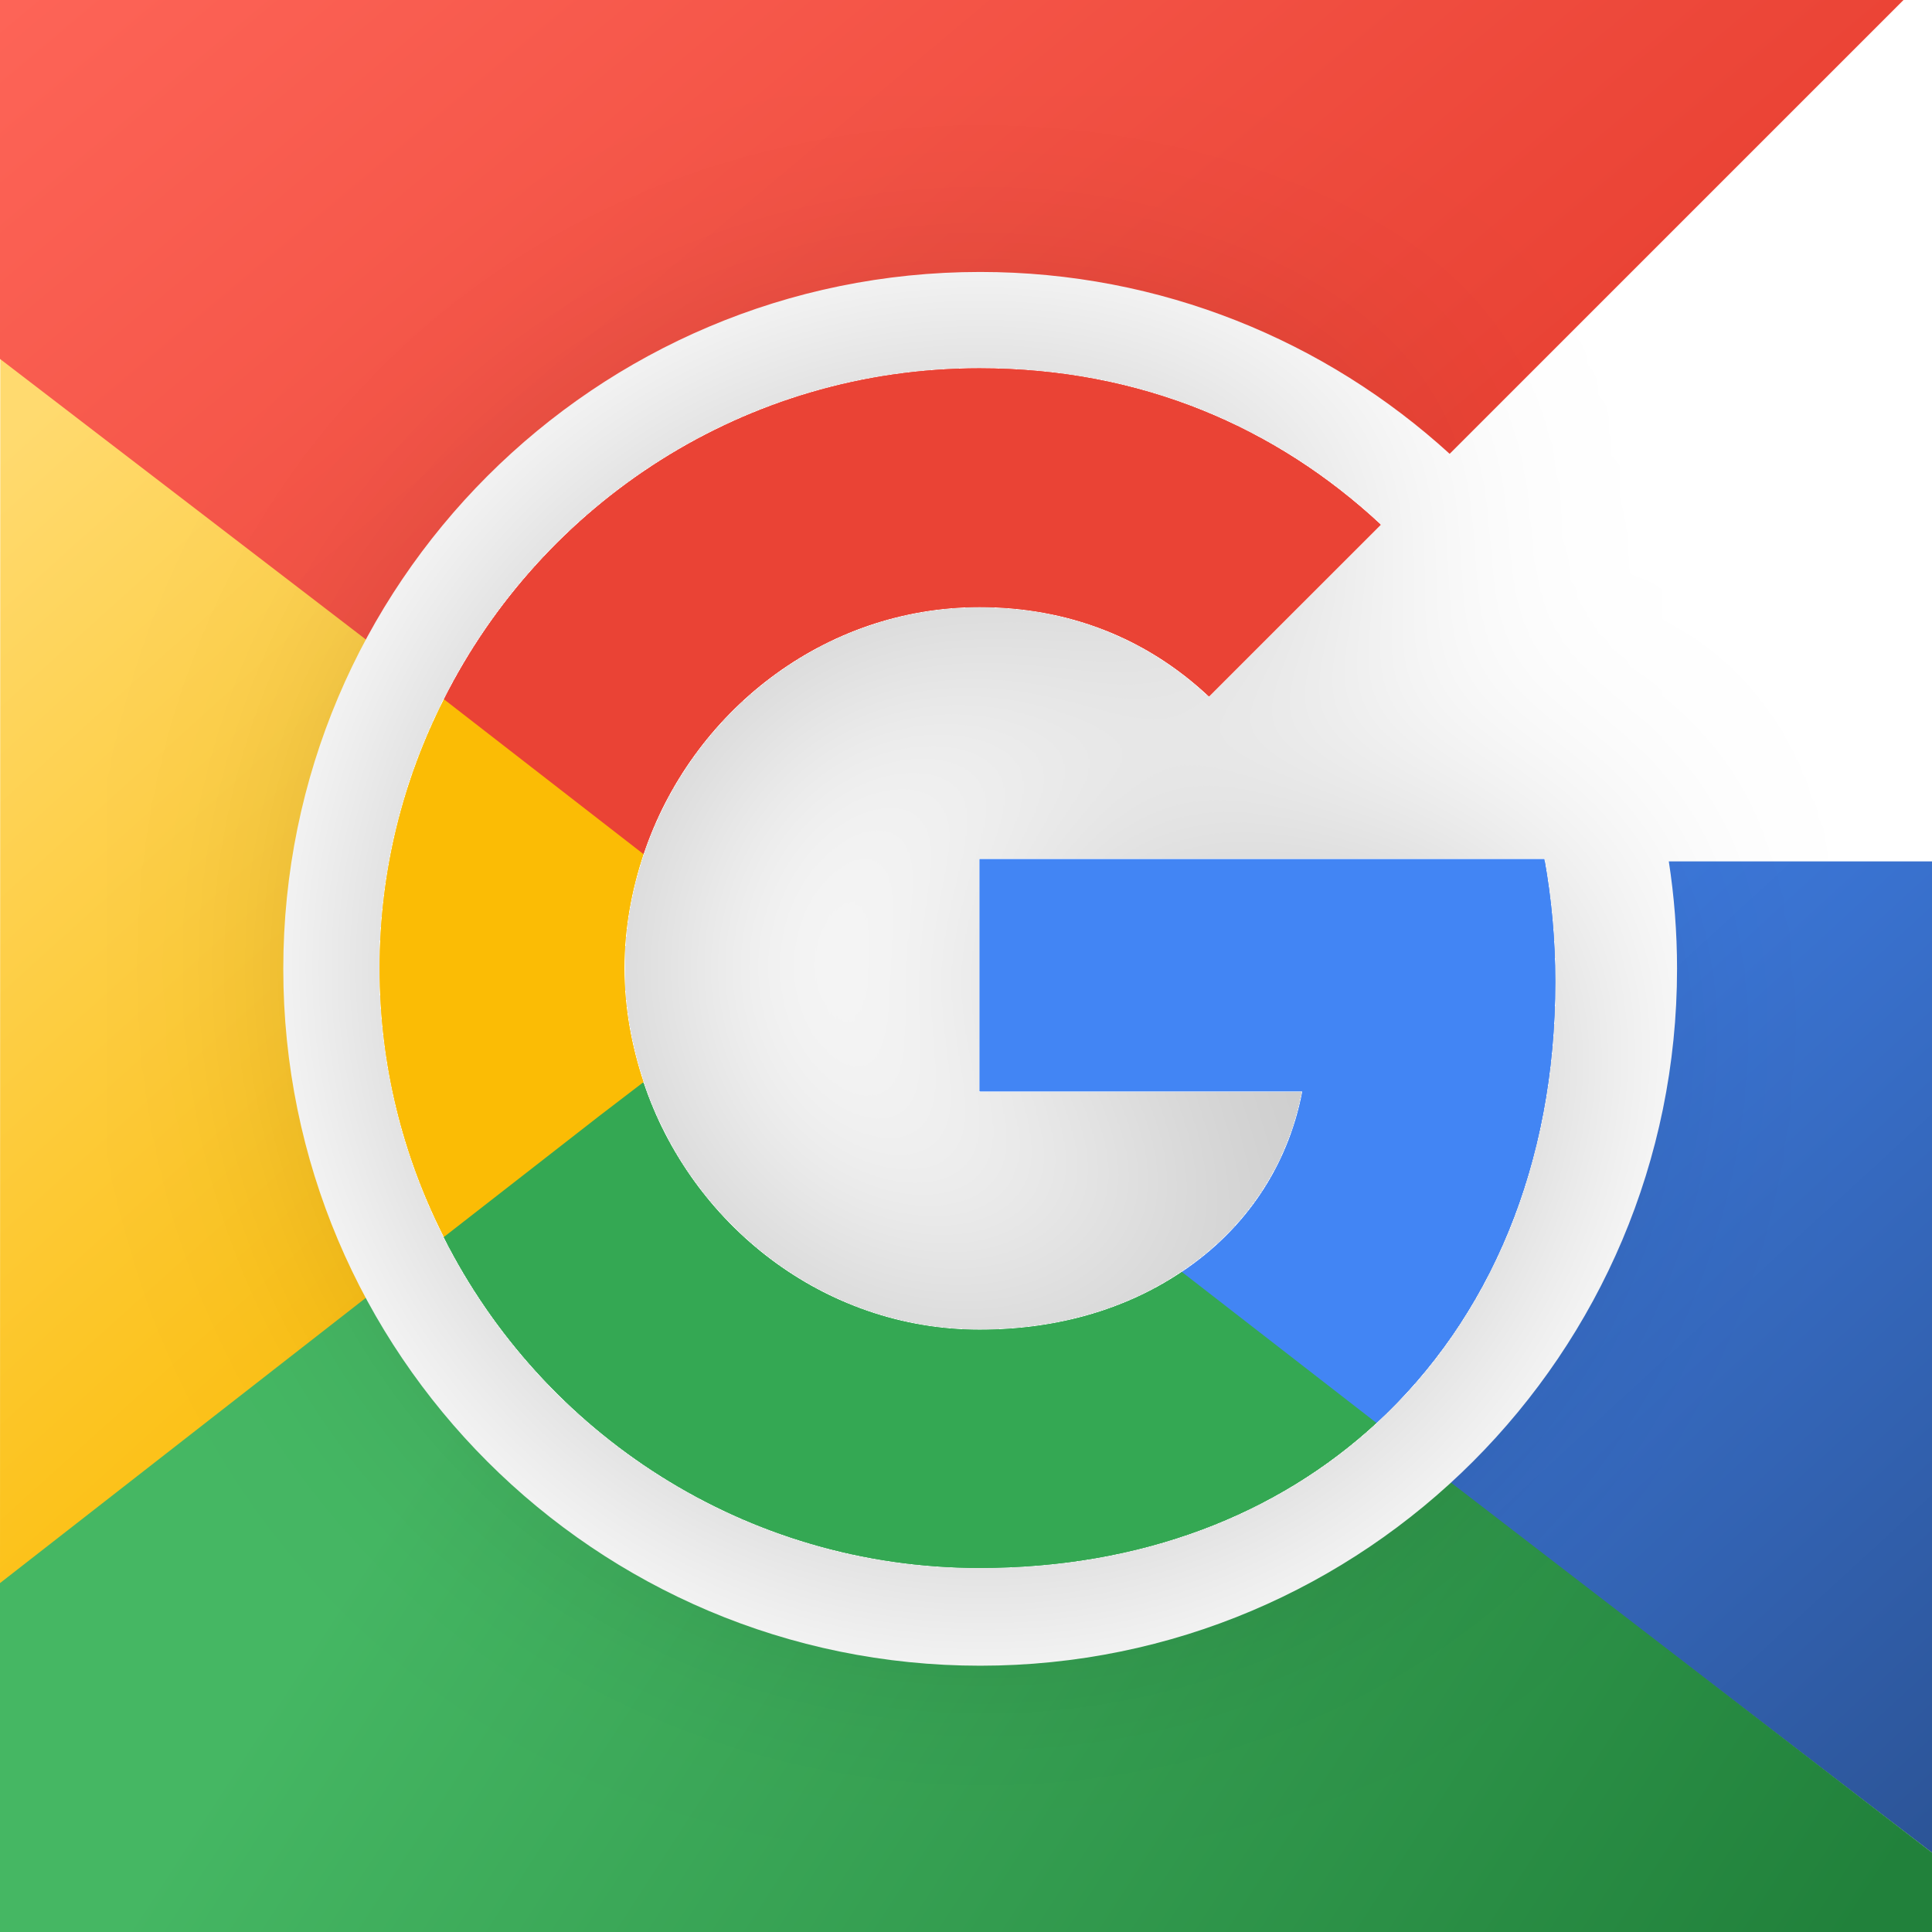
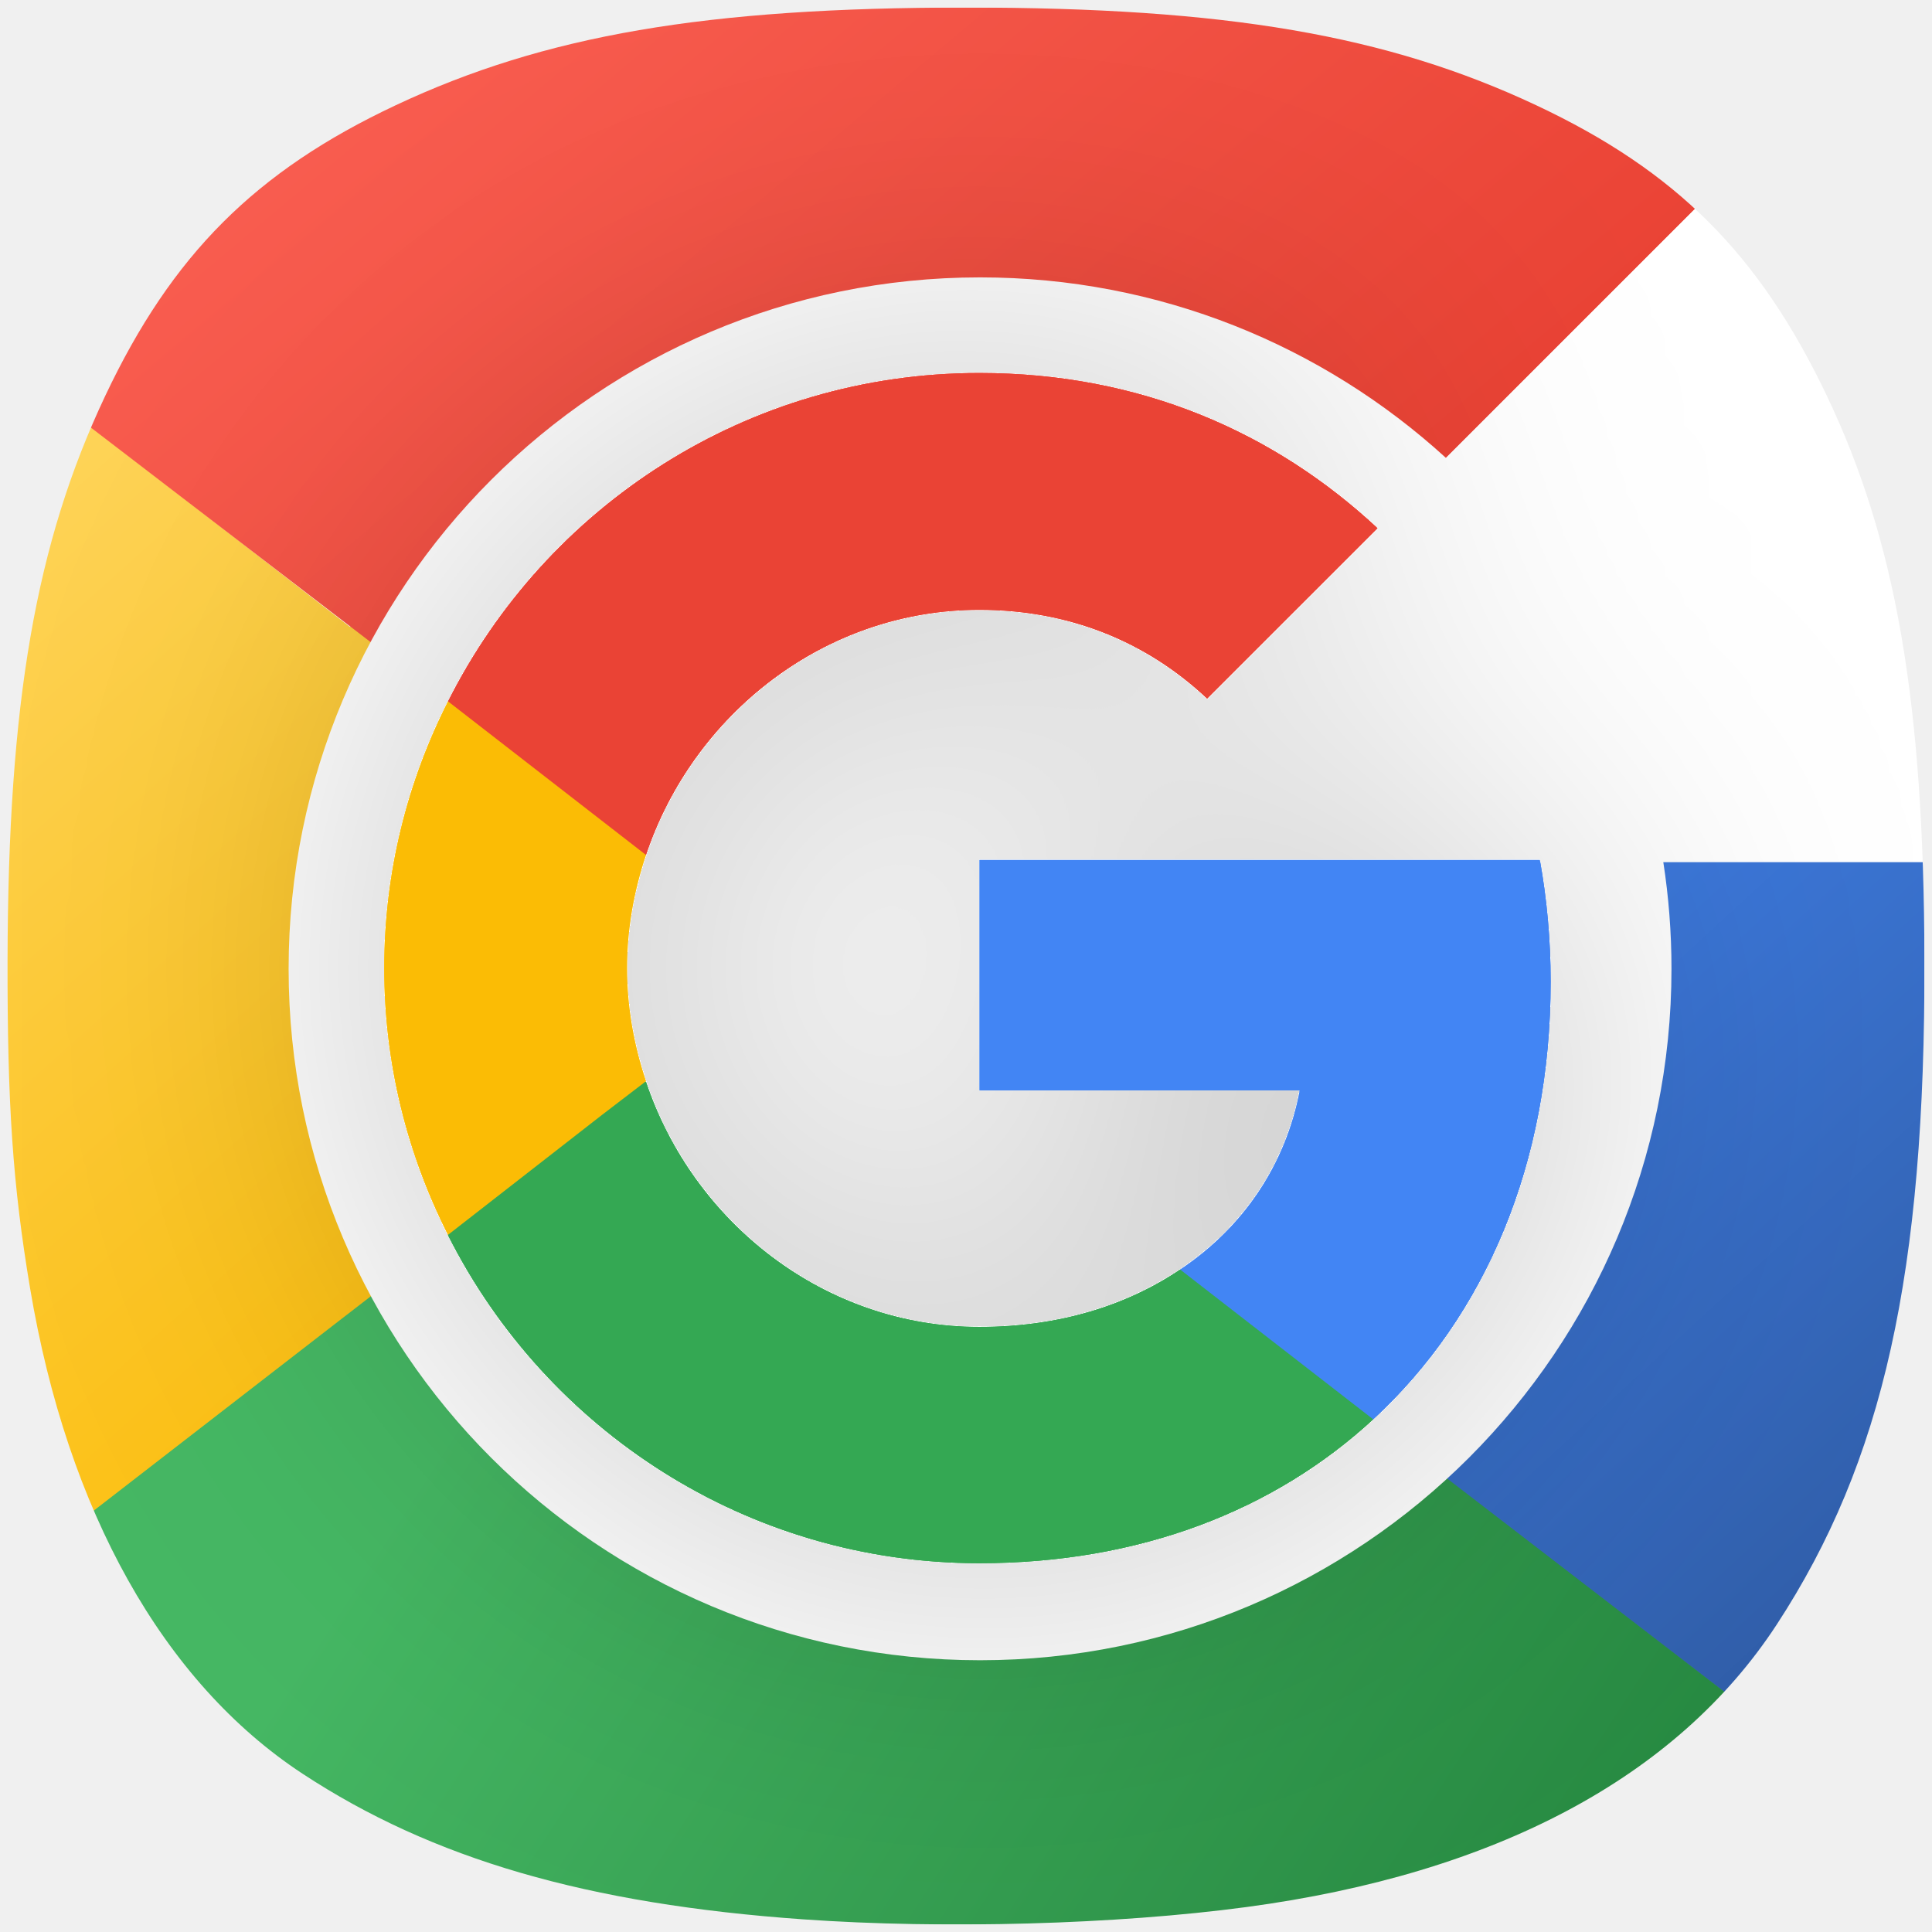
- <svg xmlns="http://www.w3.org/2000/svg" width="341" height="341" viewBox="0 0 341 341" fill="none">
-   <g clip-path="url(#clip0_72_267)">
-     <rect width="341" height="341" fill="white" />
-     <path d="M173 152H272.641H341V327L242.153 251.202H208.682V224.627C219.935 217.144 227.437 206.014 229.938 192.871H173V152Z" fill="url(#paint0_linear_72_267)" />
-     <path d="M242.699 251.374C242.781 251.298 242.863 251.223 242.945 251.148L208.584 224.486C199.151 230.839 187.12 234.689 172.875 234.689C145.348 234.689 121.959 216.113 113.585 191.088H78.358V218.056L0 279.088V341H341.008V326.998L242.699 251.374Z" fill="url(#paint1_linear_72_267)" />
-     <path d="M78.356 218.324L0 279.418L0.052 62L78.831 123.424H113.585V150.759C111.467 157.111 110.216 163.849 110.216 170.875C110.216 177.901 111.467 184.639 113.585 190.991L105.789 196.959L78.358 218.326L78.356 218.324Z" fill="url(#paint2_linear_72_267)" />
-     <path d="M243.536 92.457L336 0H0V63.351L79.993 124.693L113.585 150.759C121.959 125.734 145.348 107.158 172.875 107.158C188.468 107.158 202.328 112.548 213.396 122.943L243.715 92.624C243.655 92.568 243.595 92.512 243.536 92.457Z" fill="url(#paint3_linear_72_267)" />
-     <path fill-rule="evenodd" clip-rule="evenodd" d="M294.541 152H341V0H336L255.883 80.117C234.019 60.167 204.93 48 173 48C105.069 48 50 103.069 50 171C50 238.931 105.069 294 173 294C240.931 294 296 238.931 296 171C296 164.538 295.502 158.193 294.541 152ZM213.396 122.943C202.328 112.548 188.468 107.158 172.875 107.158C145.348 107.158 121.959 125.734 113.585 150.759C111.468 157.111 110.216 163.849 110.216 170.875C110.216 177.901 111.468 184.639 113.585 190.991L113.459 191.088H113.585C121.959 216.113 145.348 234.689 172.875 234.689C187.12 234.689 199.151 230.839 208.584 224.486C219.845 216.979 227.352 205.814 229.855 192.628H172.875V151.625H272.59C273.841 158.555 274.515 165.774 274.515 173.281C274.515 205.525 262.965 232.667 242.945 251.148C225.428 267.318 201.461 276.75 172.875 276.75C131.488 276.75 95.779 252.976 78.358 218.423L78.358 218.326C71.139 204.081 67 188.007 67 170.875C67 153.742 71.139 137.669 78.358 123.424C95.779 88.774 131.488 65 172.875 65C201.461 65 225.331 75.491 243.715 92.624L213.396 122.943Z" fill="white" />
-     <g filter="url(#filter0_d_72_267)">
-       <path d="M274.515 173.281C274.515 165.774 273.841 158.555 272.59 151.625H172.875V192.628H229.855C227.353 205.814 219.845 216.979 208.584 224.486V251.148H242.945C262.965 232.668 274.515 205.525 274.515 173.281Z" fill="#4285F4" />
-       <path d="M172.875 276.75C201.461 276.75 225.428 267.318 242.945 251.148L208.584 224.486C199.151 230.839 187.12 234.689 172.875 234.689C145.348 234.689 121.959 216.113 113.585 191.088H78.358V218.423C95.779 252.976 131.488 276.75 172.875 276.75Z" fill="#34A853" />
-       <path d="M113.585 190.991C111.468 184.639 110.216 177.901 110.216 170.875C110.216 163.849 111.468 157.111 113.585 150.759V123.424H78.358C71.139 137.669 67 153.742 67 170.875C67 188.007 71.139 204.081 78.358 218.326L105.789 196.959L113.585 190.991Z" fill="#FBBC05" />
-       <path d="M172.875 107.158C188.468 107.158 202.328 112.548 213.396 122.943L243.715 92.624C225.331 75.491 201.461 65 172.875 65C131.488 65 95.779 88.774 78.358 123.424L113.585 150.759C121.959 125.734 145.348 107.158 172.875 107.158Z" fill="#EA4335" />
+ <svg xmlns="http://www.w3.org/2000/svg" width="256" height="256" viewBox="0 0 256 256" fill="none">
+   <mask id="mask0_83_270" style="mask-type:alpha" maskUnits="userSpaceOnUse" x="1" y="1" width="254" height="254">
+     <path d="M106.429 254.324C77.804 252.299 57.286 246.329 40.076 235.018C21.657 222.911 8.94 200.243 3.984 170.687C1.693 157.021 0.963 146.366 1.001 127.164C1.07 93.081 4.727 71.961 13.937 52.468C22.776 33.762 33.851 22.679 52.44 13.942C72.184 4.661 93.555 1 127.994 1C162.433 1 183.803 4.661 203.548 13.942C222.119 22.672 233.122 33.673 242.078 52.468C251.216 71.645 254.915 93.034 254.999 127.164C255.1 168.687 249.55 193.658 235.416 215.277C222.216 235.466 198.18 248.266 165.151 252.695C147.932 255.004 125.031 255.639 106.429 254.324Z" fill="white" />
+   </mask>
+   <g mask="url(#mask0_83_270)">
+     <rect x="1" y="1" width="254.001" height="254.001" fill="white" />
+     <path d="M129.863 114.22H204.081H255V244.571L181.372 188.112H156.441V168.317C164.823 162.743 170.411 154.454 172.273 144.663H129.863V114.22Z" fill="url(#paint0_linear_83_270)" />
+     <path d="M181.78 188.241C181.841 188.185 181.902 188.129 181.963 188.073L156.368 168.214C149.342 172.945 140.38 175.813 129.77 175.813C109.265 175.813 91.844 161.976 85.606 143.336H59.367V163.424L1 208.885V255.001H255.007V244.571L181.78 188.241Z" fill="url(#paint1_linear_83_270)" />
+     <path d="M45.883 174.271L-30 233L-29.95 24L46.343 83.046H80V109.322C77.949 115.429 76.738 121.905 76.738 128.66C76.738 135.414 77.949 141.89 80 147.997L72.45 153.733L45.884 174.274L45.883 174.271Z" fill="url(#paint2_linear_83_270)" />
+     <path d="M182.402 69.868L251.277 1H1V48.188L60.585 93.88L85.606 113.296C91.844 94.655 109.265 80.819 129.77 80.819C141.384 80.819 151.708 84.833 159.953 92.576L182.536 69.993C182.492 69.951 182.447 69.91 182.402 69.868Z" fill="url(#paint3_linear_83_270)" />
+     <path fill-rule="evenodd" clip-rule="evenodd" d="M220.394 114.22H255V1H251.275L191.598 60.677C175.313 45.816 153.646 36.754 129.862 36.754C79.262 36.754 38.243 77.773 38.243 128.372C38.243 178.972 79.262 219.991 129.862 219.991C180.461 219.991 221.48 178.972 221.48 128.372C221.48 123.559 221.109 118.833 220.394 114.22ZM159.952 92.576C151.707 84.833 141.383 80.818 129.769 80.818C109.264 80.818 91.843 94.655 85.606 113.295C84.028 118.027 83.096 123.046 83.096 128.279C83.096 133.513 84.028 138.531 85.606 143.263L85.512 143.335H85.606C91.843 161.975 109.264 175.812 129.769 175.812C140.379 175.812 149.341 172.944 156.367 168.212C164.755 162.62 170.347 154.304 172.211 144.482H129.769V113.941H204.043C204.975 119.102 205.477 124.479 205.477 130.072C205.477 154.089 196.874 174.306 181.962 188.072C168.913 200.116 151.062 207.142 129.769 207.142C98.941 207.142 72.342 189.434 59.366 163.696L59.366 163.624C53.989 153.013 50.906 141.041 50.906 128.279C50.906 115.518 53.989 103.545 59.366 92.934C72.342 67.125 98.941 49.416 129.769 49.416C151.062 49.416 168.842 57.231 182.535 69.992L159.952 92.576Z" fill="white" />
+     <g filter="url(#filter0_d_83_270)">
+       <path d="M205.477 130.072C205.477 124.48 204.975 119.103 204.043 113.941H129.77V144.482H172.212C170.348 154.304 164.756 162.62 156.368 168.212V188.071H181.962C196.874 174.306 205.477 154.089 205.477 130.072Z" fill="#4285F4" />
+       <path d="M129.769 207.142C151.062 207.142 168.913 200.116 181.961 188.072L156.367 168.213C149.341 172.945 140.379 175.813 129.769 175.813C109.264 175.813 91.843 161.976 85.606 143.336H59.366V163.696C72.343 189.434 98.941 207.142 129.769 207.142Z" fill="#34A853" />
+       <path d="M85.605 143.262C84.028 138.53 83.096 133.512 83.096 128.279C83.096 123.045 84.028 118.027 85.605 113.295V92.935H59.366C53.989 103.545 50.907 115.518 50.907 128.279C50.907 141.04 53.989 153.012 59.366 163.623L79.798 147.707L85.605 143.262Z" fill="#FBBC05" />
+       <path d="M129.768 80.818C141.382 80.818 151.706 84.833 159.951 92.576L182.534 69.992C168.841 57.231 151.061 49.416 129.768 49.416C98.94 49.416 72.342 67.125 59.365 92.934L85.605 113.295C91.843 94.655 109.264 80.818 129.768 80.818Z" fill="#EA4335" />
    </g>
  </g>
  <defs>
-     <filter id="filter0_d_72_267" x="19" y="17" width="303.515" height="307.75" filterUnits="userSpaceOnUse" color-interpolation-filters="sRGB">
+     <filter id="filter0_d_83_270" x="2.906" y="1.417" width="250.57" height="253.726" filterUnits="userSpaceOnUse" color-interpolation-filters="sRGB">
      <feFlood flood-opacity="0" result="BackgroundImageFix" />
      <feColorMatrix in="SourceAlpha" type="matrix" values="0 0 0 0 0 0 0 0 0 0 0 0 0 0 0 0 0 0 127 0" result="hardAlpha" />
      <feOffset />
      <feGaussianBlur stdDeviation="24" />
      <feComposite in2="hardAlpha" operator="out" />
      <feColorMatrix type="matrix" values="0 0 0 0 0 0 0 0 0 0 0 0 0 0 0 0 0 0 0.25 0" />
-       <feBlend mode="normal" in2="BackgroundImageFix" result="effect1_dropShadow_72_267" />
-       <feBlend mode="normal" in="SourceGraphic" in2="effect1_dropShadow_72_267" result="shape" />
+       <feBlend mode="normal" in2="BackgroundImageFix" result="effect1_dropShadow_83_270" />
+       <feBlend mode="normal" in="SourceGraphic" in2="effect1_dropShadow_83_270" result="shape" />
    </filter>
-     <linearGradient id="paint0_linear_72_267" x1="195.5" y1="162" x2="363" y2="344.5" gradientUnits="userSpaceOnUse">
+     <linearGradient id="paint0_linear_83_270" x1="146.622" y1="121.669" x2="271.387" y2="257.606" gradientUnits="userSpaceOnUse">
      <stop stop-color="#4285F4" />
      <stop offset="1" stop-color="#294E8B" />
    </linearGradient>
-     <linearGradient id="paint1_linear_72_267" x1="107" y1="207.5" x2="323" y2="347.5" gradientUnits="userSpaceOnUse">
+     <linearGradient id="paint1_linear_83_270" x1="80.701" y1="155.561" x2="241.593" y2="259.843" gradientUnits="userSpaceOnUse">
      <stop stop-color="#45B763" />
      <stop offset="1" stop-color="#21813B" />
    </linearGradient>
-     <linearGradient id="paint2_linear_72_267" x1="11.5" y1="68" x2="137.5" y2="207.5" gradientUnits="userSpaceOnUse">
+     <linearGradient id="paint2_linear_83_270" x1="-18.863" y1="29.768" x2="102.164" y2="164.759" gradientUnits="userSpaceOnUse">
      <stop stop-color="#FFDA6F" />
      <stop offset="1" stop-color="#FBBC05" />
    </linearGradient>
-     <linearGradient id="paint3_linear_72_267" x1="25" y1="-19.5" x2="168" y2="150.759" gradientUnits="userSpaceOnUse">
+     <linearGradient id="paint3_linear_83_270" x1="19.622" y1="-13.525" x2="126.138" y2="113.296" gradientUnits="userSpaceOnUse">
      <stop stop-color="#FD6457" />
      <stop offset="1" stop-color="#EA4335" />
    </linearGradient>
-     <clipPath id="clip0_72_267">
-       <rect width="341" height="341" fill="white" />
-     </clipPath>
  </defs>
</svg>
